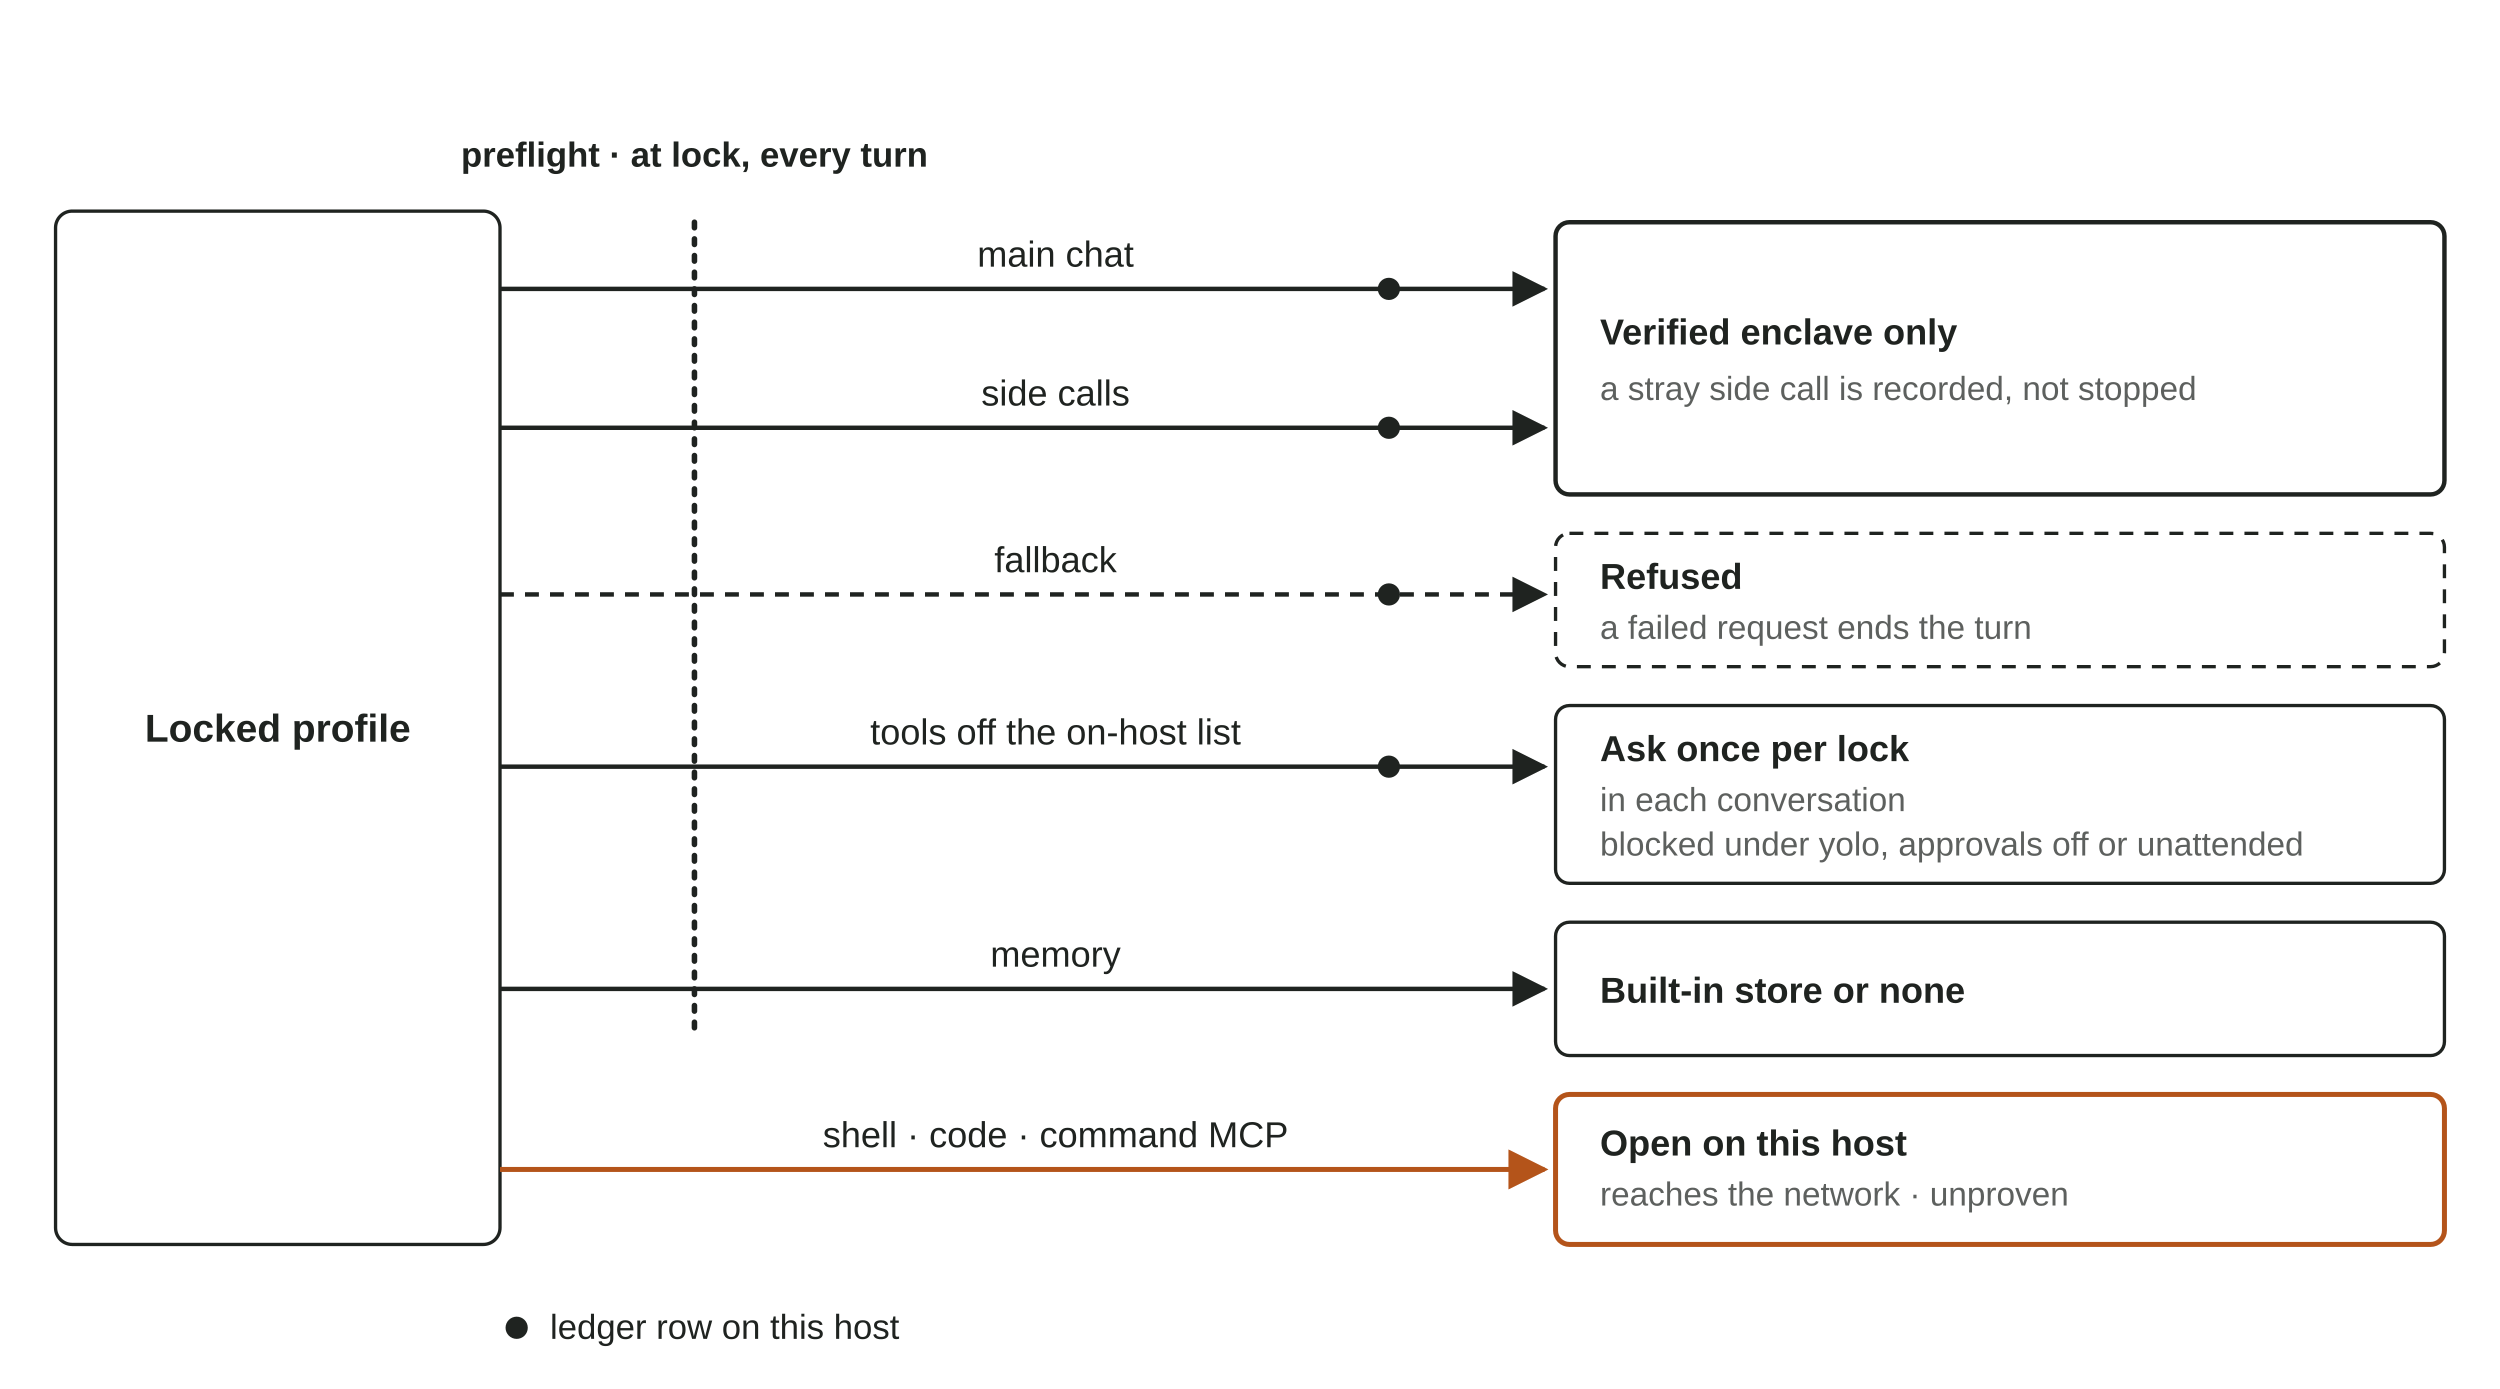
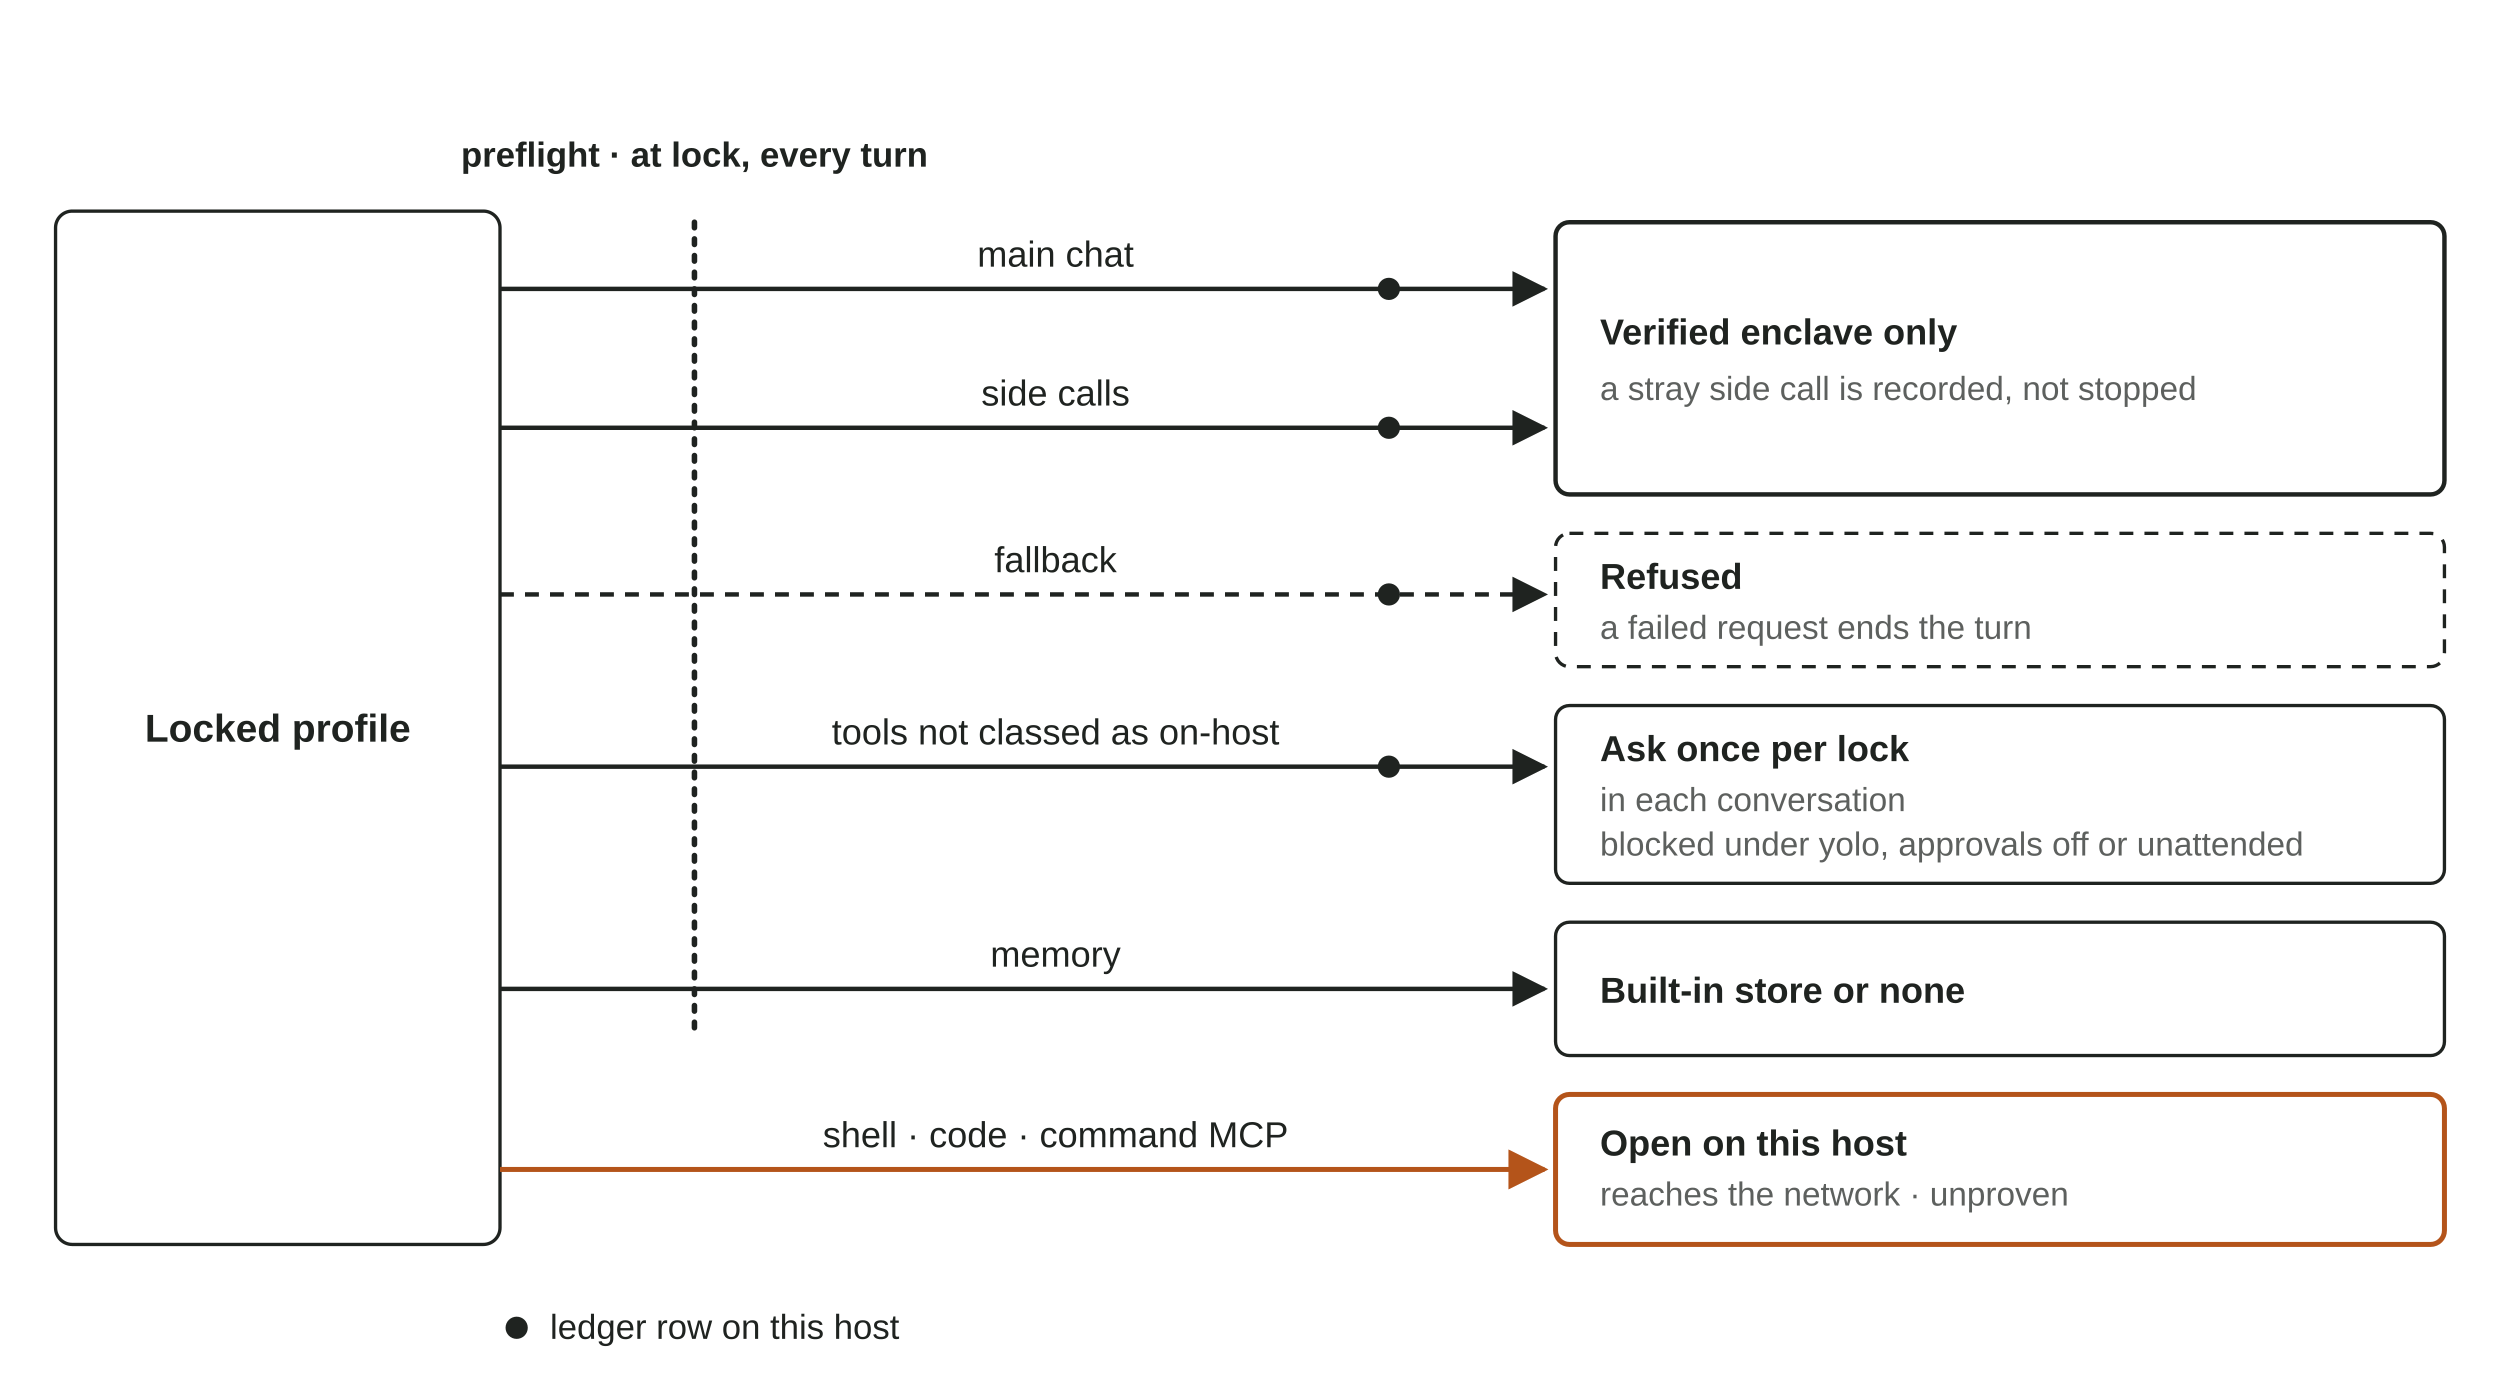
- <svg xmlns="http://www.w3.org/2000/svg" font-family="IBM Plex Sans, Helvetica Neue, Arial, sans-serif" viewBox="0 0 900 500" role="img" aria-label="Six routes leave a locked Hermes profile. A preflight, run at lock and before every turn, crosses five of them. Main chat and side calls go only to the verified enclave; a side call that strays mid-turn is recorded, not stopped. Fallback is refused and a failed request ends the turn. Tools outside the on-host list ask once per lock in each conversation and are blocked under yolo, approvals off and unattended runs. Memory must be the built-in store or none. Shell, code and command MCP servers stay open on this host and are listed as unproven in the receipt. Dots mark where ledger rows are written on this host.">
+ <svg xmlns="http://www.w3.org/2000/svg" font-family="IBM Plex Sans, Helvetica Neue, Arial, sans-serif" viewBox="0 0 900 500" role="img" aria-label="Six routes leave a locked Hermes profile. A preflight, run at lock and before every turn, crosses five of them. Main chat and side calls go only to the verified enclave; a side call that strays mid-turn is recorded, not stopped. Fallback is refused and a failed request ends the turn. Tools not classed as on-host ask once per lock in each conversation and are blocked under yolo, approvals off and unattended runs. Memory must be the built-in store or none. Shell, code and command MCP servers stay open on this host and are listed as unproven in the receipt. Dots mark where ledger rows are written on this host.">
  <style>
    svg { color: #1f2320; }
    .muted { opacity: 0.72; }
    .open-s { stroke: #b4541a; }
    .open-f { fill: #b4541a; }
    @media (prefers-color-scheme: dark) {
      svg { color: #e6edf3; }
      .open-s { stroke: #f0883e; }
      .open-f { fill: #f0883e; }
    }
  </style>
  <defs>
    <marker id="b-head" viewBox="0 0 10 10" refX="9" refY="5" markerWidth="8" markerHeight="8" orient="auto">
      <path d="M0,0 L10,5 L0,10 z" fill="currentColor" />
    </marker>
    <marker id="b-open" viewBox="0 0 10 10" refX="9" refY="5" markerWidth="8" markerHeight="8" orient="auto">
      <path d="M0,0 L10,5 L0,10 z" class="open-f" />
    </marker>
  </defs>
  <rect x="20" y="76" width="160" height="372" rx="6" fill="none" stroke="currentColor" stroke-width="1.2" />
  <text x="100" y="267" text-anchor="middle" font-size="14" font-weight="600" fill="currentColor">Locked profile</text>
  <line x1="250" y1="80" x2="250" y2="372" stroke="currentColor" stroke-width="2" stroke-dasharray="2 4" stroke-linecap="round" />
  <text x="250" y="60" text-anchor="middle" font-size="12.5" font-weight="600" fill="currentColor">preflight · at lock, every turn</text>
  <line x1="180" y1="104" x2="556" y2="104" stroke="currentColor" stroke-width="1.6" marker-end="url(#b-head)" />
  <text x="380" y="96" text-anchor="middle" font-size="13" fill="currentColor">main chat</text>
  <line x1="180" y1="154" x2="556" y2="154" stroke="currentColor" stroke-width="1.6" marker-end="url(#b-head)" />
  <text x="380" y="146" text-anchor="middle" font-size="13" fill="currentColor">side calls</text>
  <rect x="560" y="80" width="320" height="98" rx="5" fill="none" stroke="currentColor" stroke-width="1.6" />
  <text x="576" y="124" font-size="13" font-weight="600" fill="currentColor">Verified enclave only</text>
  <text x="576" y="144" font-size="12" fill="currentColor" class="muted">a stray side call is recorded, not stopped</text>
  <line x1="180" y1="214" x2="556" y2="214" stroke="currentColor" stroke-width="1.6" stroke-dasharray="5 4" marker-end="url(#b-head)" />
  <text x="380" y="206" text-anchor="middle" font-size="13" fill="currentColor">fallback</text>
  <rect x="560" y="192" width="320" height="48" rx="5" fill="none" stroke="currentColor" stroke-width="1.2" stroke-dasharray="5 4" />
  <text x="576" y="212" font-size="13" font-weight="600" fill="currentColor">Refused</text>
  <text x="576" y="230" font-size="12" fill="currentColor" class="muted">a failed request ends the turn</text>
  <line x1="180" y1="276" x2="556" y2="276" stroke="currentColor" stroke-width="1.6" marker-end="url(#b-head)" />
-   <text x="380" y="268" text-anchor="middle" font-size="13" fill="currentColor">tools off the on-host list</text>
+   <text x="380" y="268" text-anchor="middle" font-size="13" fill="currentColor">tools not classed as on-host</text>
  <rect x="560" y="254" width="320" height="64" rx="5" fill="none" stroke="currentColor" stroke-width="1.2" />
  <text x="576" y="274" font-size="13" font-weight="600" fill="currentColor">Ask once per lock</text>
  <text x="576" y="292" font-size="12" fill="currentColor" class="muted">in each conversation</text>
  <text x="576" y="308" font-size="12" fill="currentColor" class="muted">blocked under yolo, approvals off or unattended</text>
  <line x1="180" y1="356" x2="556" y2="356" stroke="currentColor" stroke-width="1.6" marker-end="url(#b-head)" />
  <text x="380" y="348" text-anchor="middle" font-size="13" fill="currentColor">memory</text>
  <rect x="560" y="332" width="320" height="48" rx="5" fill="none" stroke="currentColor" stroke-width="1.2" />
  <text x="576" y="361" font-size="13" font-weight="600" fill="currentColor">Built-in store or none</text>
  <line x1="180" y1="421" x2="556" y2="421" class="open-s" stroke-width="1.8" marker-end="url(#b-open)" />
  <text x="380" y="413" text-anchor="middle" font-size="13" fill="currentColor">shell · code · command MCP</text>
  <rect x="560" y="394" width="320" height="54" rx="5" fill="none" class="open-s" stroke-width="1.8" />
  <text x="576" y="416" font-size="13" font-weight="600" fill="currentColor">Open on this host</text>
  <text x="576" y="434" font-size="12" fill="currentColor" class="muted">reaches the network · unproven</text>
  <circle cx="500" cy="104" r="4" fill="currentColor" />
  <circle cx="500" cy="154" r="4" fill="currentColor" />
  <circle cx="500" cy="214" r="4" fill="currentColor" />
  <circle cx="500" cy="276" r="4" fill="currentColor" />
  <circle cx="186" cy="478" r="4" fill="currentColor" />
  <text x="198" y="482" font-size="12.5" fill="currentColor">ledger row on this host</text>
</svg>
